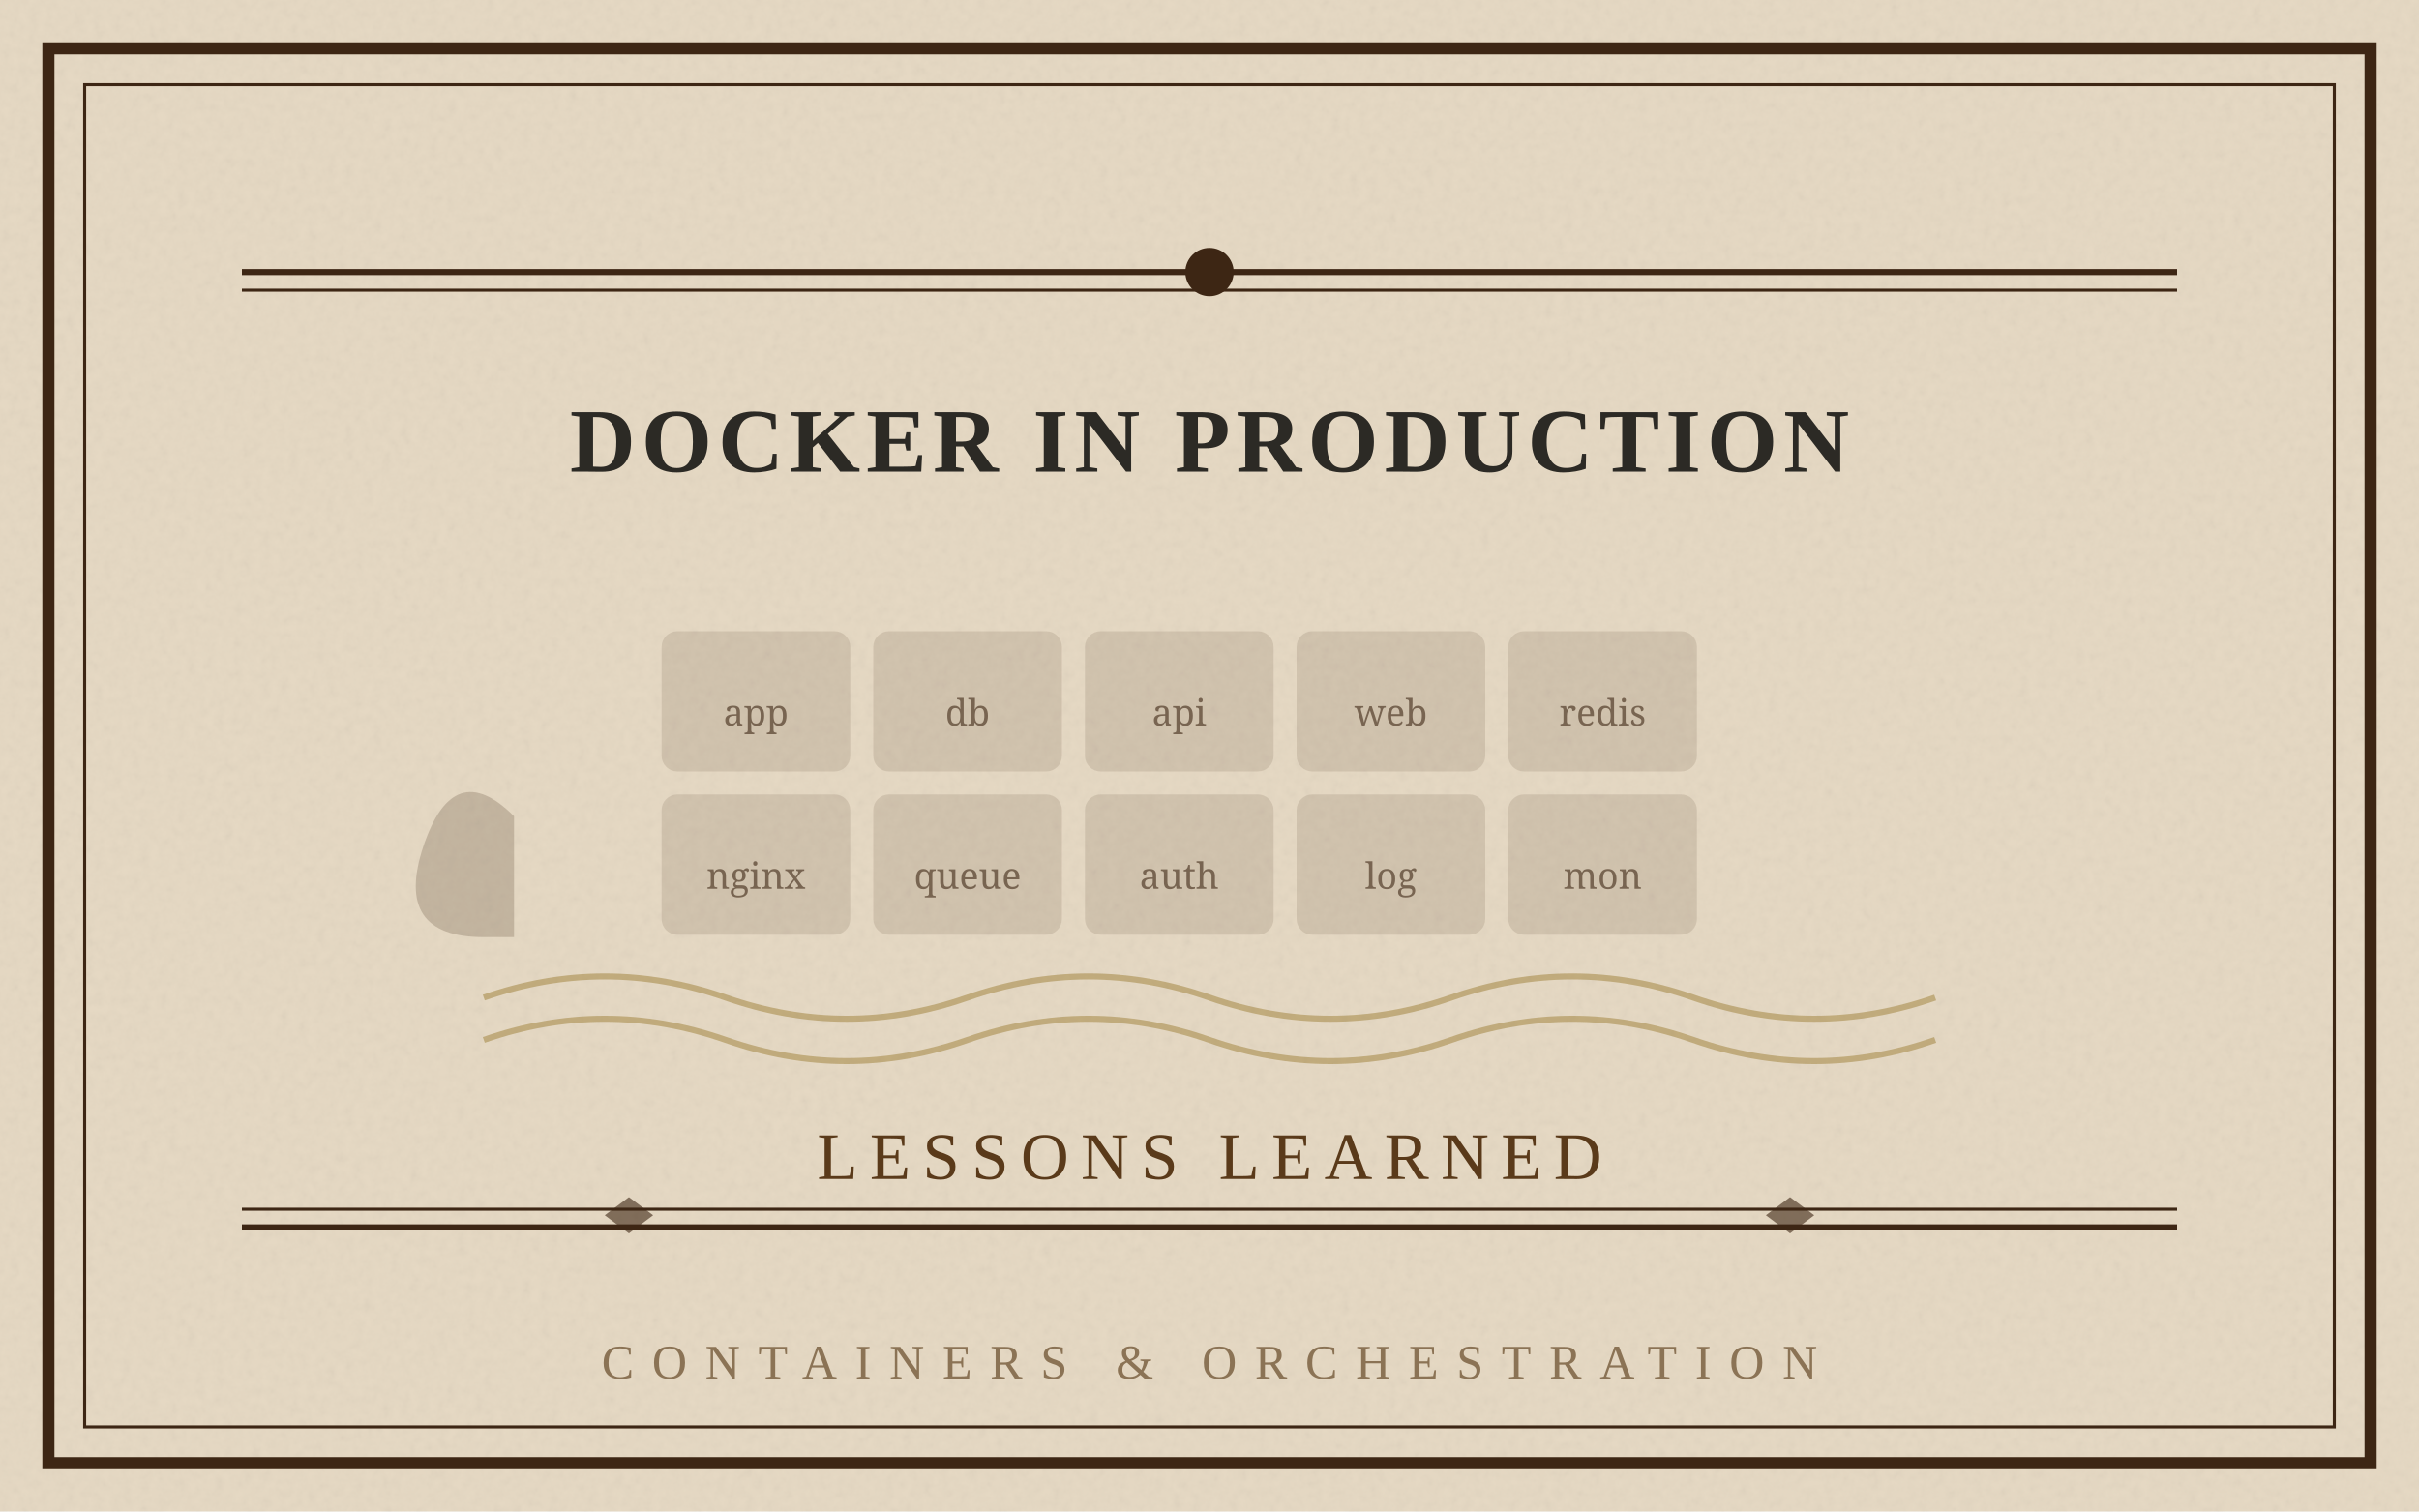
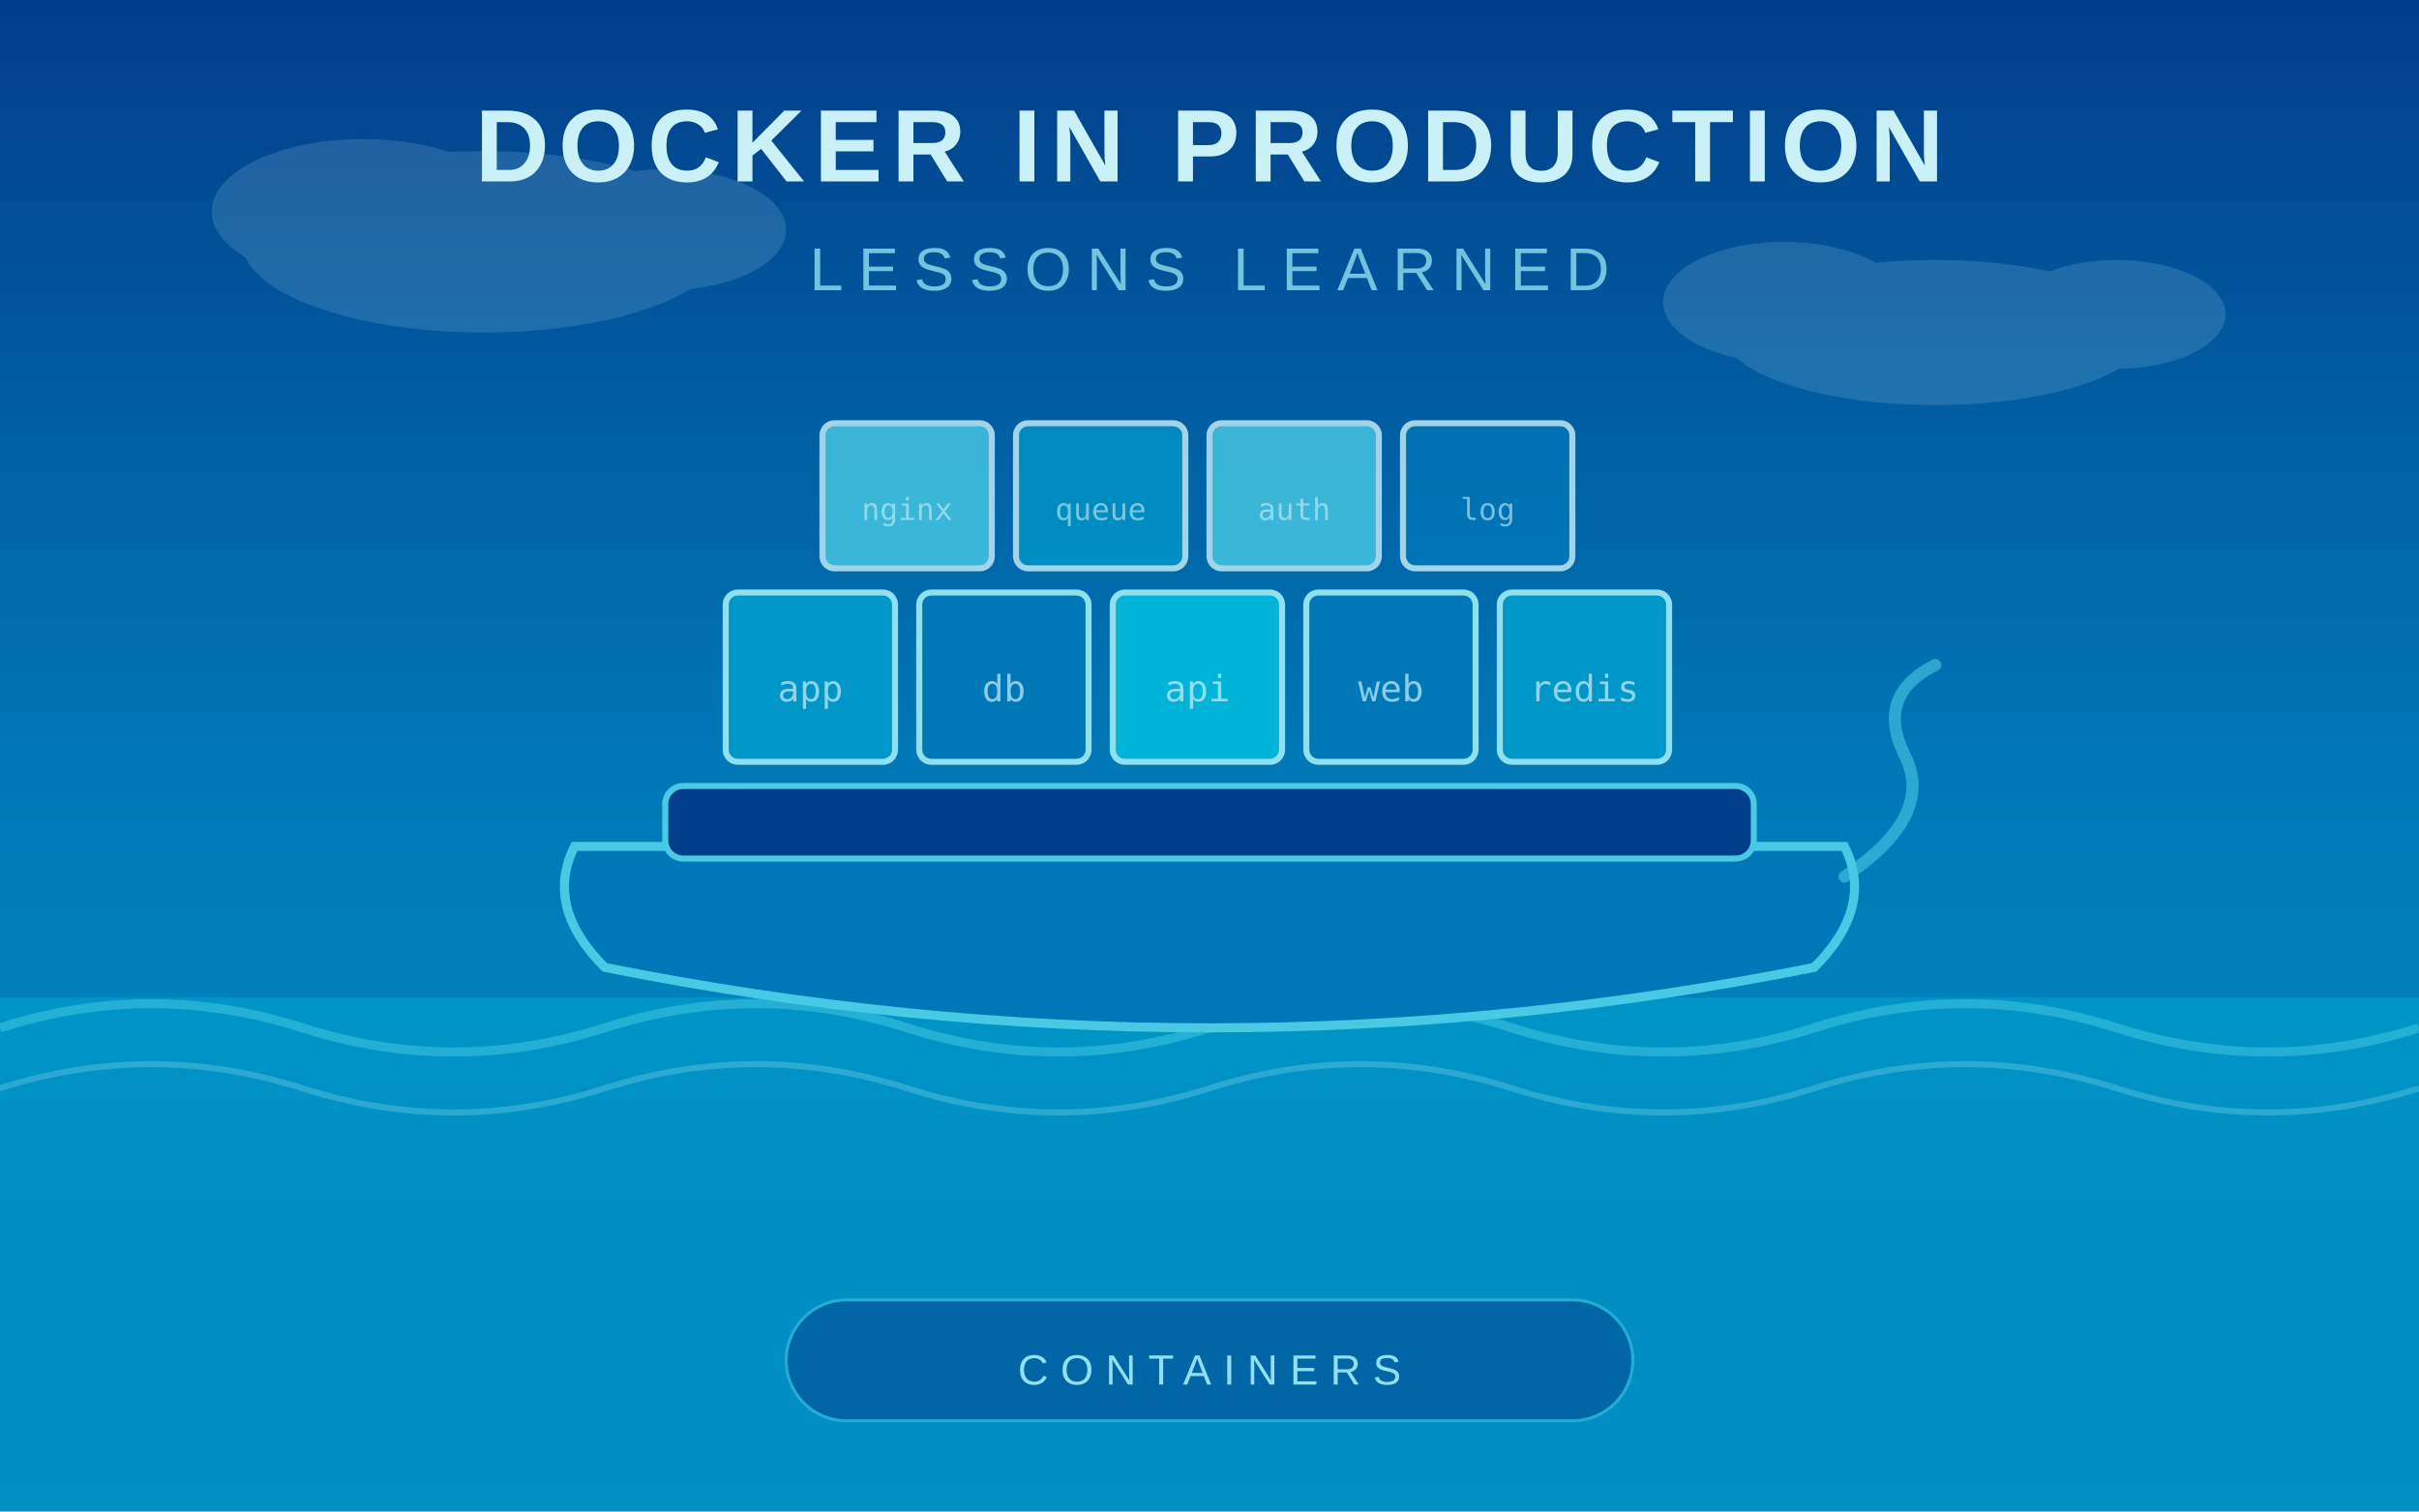
<svg xmlns="http://www.w3.org/2000/svg" viewBox="0 0 400 250">
-   <rect width="400" height="250" fill="#e8dcc8" />
-   <filter id="grain">
-     <feTurbulence type="fractalNoise" baseFrequency="0.65" numOctaves="3" stitchTiles="stitch" />
-     <feColorMatrix type="saturate" values="0" />
-     <feBlend in="SourceGraphic" mode="multiply" />
-   </filter>
-   <rect width="400" height="250" fill="#d4c4a8" opacity="0.12" filter="url(#grain)" />
-   <rect x="8" y="8" width="384" height="234" fill="none" stroke="#3d2614" stroke-width="2" />
-   <rect x="14" y="14" width="372" height="222" fill="none" stroke="#3d2614" stroke-width="0.5" />
-   <line x1="40" y1="45" x2="360" y2="45" stroke="#3d2614" stroke-width="1" />
-   <circle cx="200" cy="45" r="4" fill="#3d2614" />
-   <line x1="40" y1="48" x2="360" y2="48" stroke="#3d2614" stroke-width="0.5" />
-   <text x="200" y="78" text-anchor="middle" font-family="Georgia, 'Times New Roman', serif" font-size="15" font-weight="bold" fill="#2c2a25" letter-spacing="1">DOCKER IN PRODUCTION</text>
-   <g fill="#3d2614" opacity="0.12" stroke="#3d2614" stroke-width="1.2">
-     <rect x="110" y="105" width="30" height="22" rx="2" />
-     <rect x="145" y="105" width="30" height="22" rx="2" />
-     <rect x="180" y="105" width="30" height="22" rx="2" />
-     <rect x="215" y="105" width="30" height="22" rx="2" />
-     <rect x="250" y="105" width="30" height="22" rx="2" />
-     <rect x="110" y="132" width="30" height="22" rx="2" />
-     <rect x="145" y="132" width="30" height="22" rx="2" />
-     <rect x="180" y="132" width="30" height="22" rx="2" />
-     <rect x="215" y="132" width="30" height="22" rx="2" />
-     <rect x="250" y="132" width="30" height="22" rx="2" />
+   <defs>
+     <linearGradient id="bg" x1="0%" y1="0%" x2="0%" y2="100%">
+       <stop offset="0%" style="stop-color:#023e8a" />
+       <stop offset="50%" style="stop-color:#0077b6" />
+       <stop offset="100%" style="stop-color:#0096c7" />
+     </linearGradient>
+     <linearGradient id="water" x1="0%" y1="0%" x2="0%" y2="100%">
+       <stop offset="0%" style="stop-color:#00b4d8;stop-opacity:0.4" />
+       <stop offset="100%" style="stop-color:#0077b6;stop-opacity:0.2" />
+     </linearGradient>
+     <linearGradient id="container" x1="0%" y1="0%" x2="0%" y2="100%">
+       <stop offset="0%" style="stop-color:#90e0ef" />
+       <stop offset="100%" style="stop-color:#48cae4" />
+     </linearGradient>
+   </defs>
+   <rect width="400" height="250" fill="url(#bg)" />
+   <g fill="#caf0f8" opacity="0.15">
+     <ellipse cx="80" cy="40" rx="40" ry="15" />
+     <ellipse cx="60" cy="35" rx="25" ry="12" />
+     <ellipse cx="110" cy="38" rx="20" ry="10" />
+     <ellipse cx="320" cy="55" rx="35" ry="12" />
+     <ellipse cx="295" cy="50" rx="20" ry="10" />
+     <ellipse cx="350" cy="52" rx="18" ry="9" />
  </g>
-   <g font-family="Georgia, serif" font-size="6" fill="#3d2614" text-anchor="middle" opacity="0.6">
-     <text x="125" y="120">app</text>
-     <text x="160" y="120">db</text>
-     <text x="195" y="120">api</text>
-     <text x="230" y="120">web</text>
-     <text x="265" y="120">redis</text>
-     <text x="125" y="147">nginx</text>
-     <text x="160" y="147">queue</text>
-     <text x="195" y="147">auth</text>
-     <text x="230" y="147">log</text>
-     <text x="265" y="147">mon</text>
+   <g>
+     <rect x="0" y="165" width="400" height="85" fill="url(#water)" />
+     <path d="M0,170 Q25,162 50,170 Q75,178 100,170 Q125,162 150,170 Q175,178 200,170 Q225,162 250,170 Q275,178 300,170 Q325,162 350,170 Q375,178 400,170" fill="none" stroke="#48cae4" stroke-width="1.5" opacity="0.5" />
+     <path d="M0,180 Q25,172 50,180 Q75,188 100,180 Q125,172 150,180 Q175,188 200,180 Q225,172 250,180 Q275,188 300,180 Q325,172 350,180 Q375,188 400,180" fill="none" stroke="#90e0ef" stroke-width="1" opacity="0.3" />
  </g>
-   <g fill="#3d2614" opacity="0.2">
-     <path d="M85,135 Q75,125 70,140 Q65,155 80,155 L85,155 Z" />
+   <g>
+     <path d="M100,160 Q90,150 95,140 L305,140 Q310,150 300,160 Q250,170 200,170 Q150,170 100,160 Z" fill="#0077b6" stroke="#48cae4" stroke-width="1.5" />
+     <rect x="110" y="130" width="180" height="12" rx="3" fill="#023e8a" stroke="#48cae4" stroke-width="1" />
  </g>
-   <g fill="none" stroke="#8b6914" stroke-width="1" opacity="0.4">
-     <path d="M80,165 Q100,158 120,165 Q140,172 160,165 Q180,158 200,165 Q220,172 240,165 Q260,158 280,165 Q300,172 320,165" />
-     <path d="M80,172 Q100,165 120,172 Q140,179 160,172 Q180,165 200,172 Q220,179 240,172 Q260,165 280,172 Q300,179 320,172" />
+   <g>
+     <rect x="120" y="98" width="28" height="28" rx="2" fill="#0096c7" stroke="#90e0ef" stroke-width="1" />
+     <rect x="152" y="98" width="28" height="28" rx="2" fill="#0077b6" stroke="#90e0ef" stroke-width="1" />
+     <rect x="184" y="98" width="28" height="28" rx="2" fill="#00b4d8" stroke="#90e0ef" stroke-width="1" />
+     <rect x="216" y="98" width="28" height="28" rx="2" fill="#0077b6" stroke="#90e0ef" stroke-width="1" />
+     <rect x="248" y="98" width="28" height="28" rx="2" fill="#0096c7" stroke="#90e0ef" stroke-width="1" />
  </g>
-   <text x="200" y="195" text-anchor="middle" font-family="Georgia, 'Times New Roman', serif" font-size="11" fill="#5a3a1a" letter-spacing="2">LESSONS LEARNED</text>
-   <line x1="40" y1="200" x2="360" y2="200" stroke="#3d2614" stroke-width="0.5" />
-   <line x1="40" y1="203" x2="360" y2="203" stroke="#3d2614" stroke-width="1" />
-   <polygon points="100,201 104,198 108,201 104,204" fill="#3d2614" opacity="0.6" />
-   <polygon points="292,201 296,198 300,201 296,204" fill="#3d2614" opacity="0.6" />
-   <text x="200" y="228" text-anchor="middle" font-family="Georgia, 'Times New Roman', serif" font-size="8" fill="#8b7355" letter-spacing="3">CONTAINERS &amp; ORCHESTRATION</text>
+   <g font-family="monospace" font-size="6" fill="#caf0f8" text-anchor="middle" opacity="0.7">
+     <text x="134" y="116">app</text>
+     <text x="166" y="116">db</text>
+     <text x="198" y="116">api</text>
+     <text x="230" y="116">web</text>
+     <text x="262" y="116">redis</text>
+   </g>
+   <g>
+     <rect x="136" y="70" width="28" height="24" rx="2" fill="#48cae4" stroke="#caf0f8" stroke-width="1" opacity="0.8" />
+     <rect x="168" y="70" width="28" height="24" rx="2" fill="#0096c7" stroke="#caf0f8" stroke-width="1" opacity="0.8" />
+     <rect x="200" y="70" width="28" height="24" rx="2" fill="#48cae4" stroke="#caf0f8" stroke-width="1" opacity="0.8" />
+     <rect x="232" y="70" width="28" height="24" rx="2" fill="#0077b6" stroke="#caf0f8" stroke-width="1" opacity="0.8" />
+   </g>
+   <g font-family="monospace" font-size="5" fill="#caf0f8" text-anchor="middle" opacity="0.6">
+     <text x="150" y="86">nginx</text>
+     <text x="182" y="86">queue</text>
+     <text x="214" y="86">auth</text>
+     <text x="246" y="86">log</text>
+   </g>
+   <path d="M305,145 Q320,135 315,125 Q310,115 320,110" fill="none" stroke="#48cae4" stroke-width="2" stroke-linecap="round" opacity="0.6" />
+   <text x="200" y="30" text-anchor="middle" font-family="'SF Pro Display', 'Segoe UI', Arial, sans-serif" font-size="17" font-weight="700" fill="#caf0f8" letter-spacing="1.5">DOCKER IN PRODUCTION</text>
+   <text x="200" y="48" text-anchor="middle" font-family="'SF Pro Display', 'Segoe UI', Arial, sans-serif" font-size="10" fill="#90e0ef" letter-spacing="2.5" opacity="0.8">LESSONS LEARNED</text>
+   <rect x="130" y="215" width="140" height="20" rx="10" fill="#023e8a" opacity="0.5" stroke="#48cae4" stroke-width="0.5" />
+   <text x="200" y="229" text-anchor="middle" font-family="'SF Pro Display', 'Segoe UI', Arial, sans-serif" font-size="7" fill="#90e0ef" letter-spacing="2">CONTAINERS</text>
</svg>
